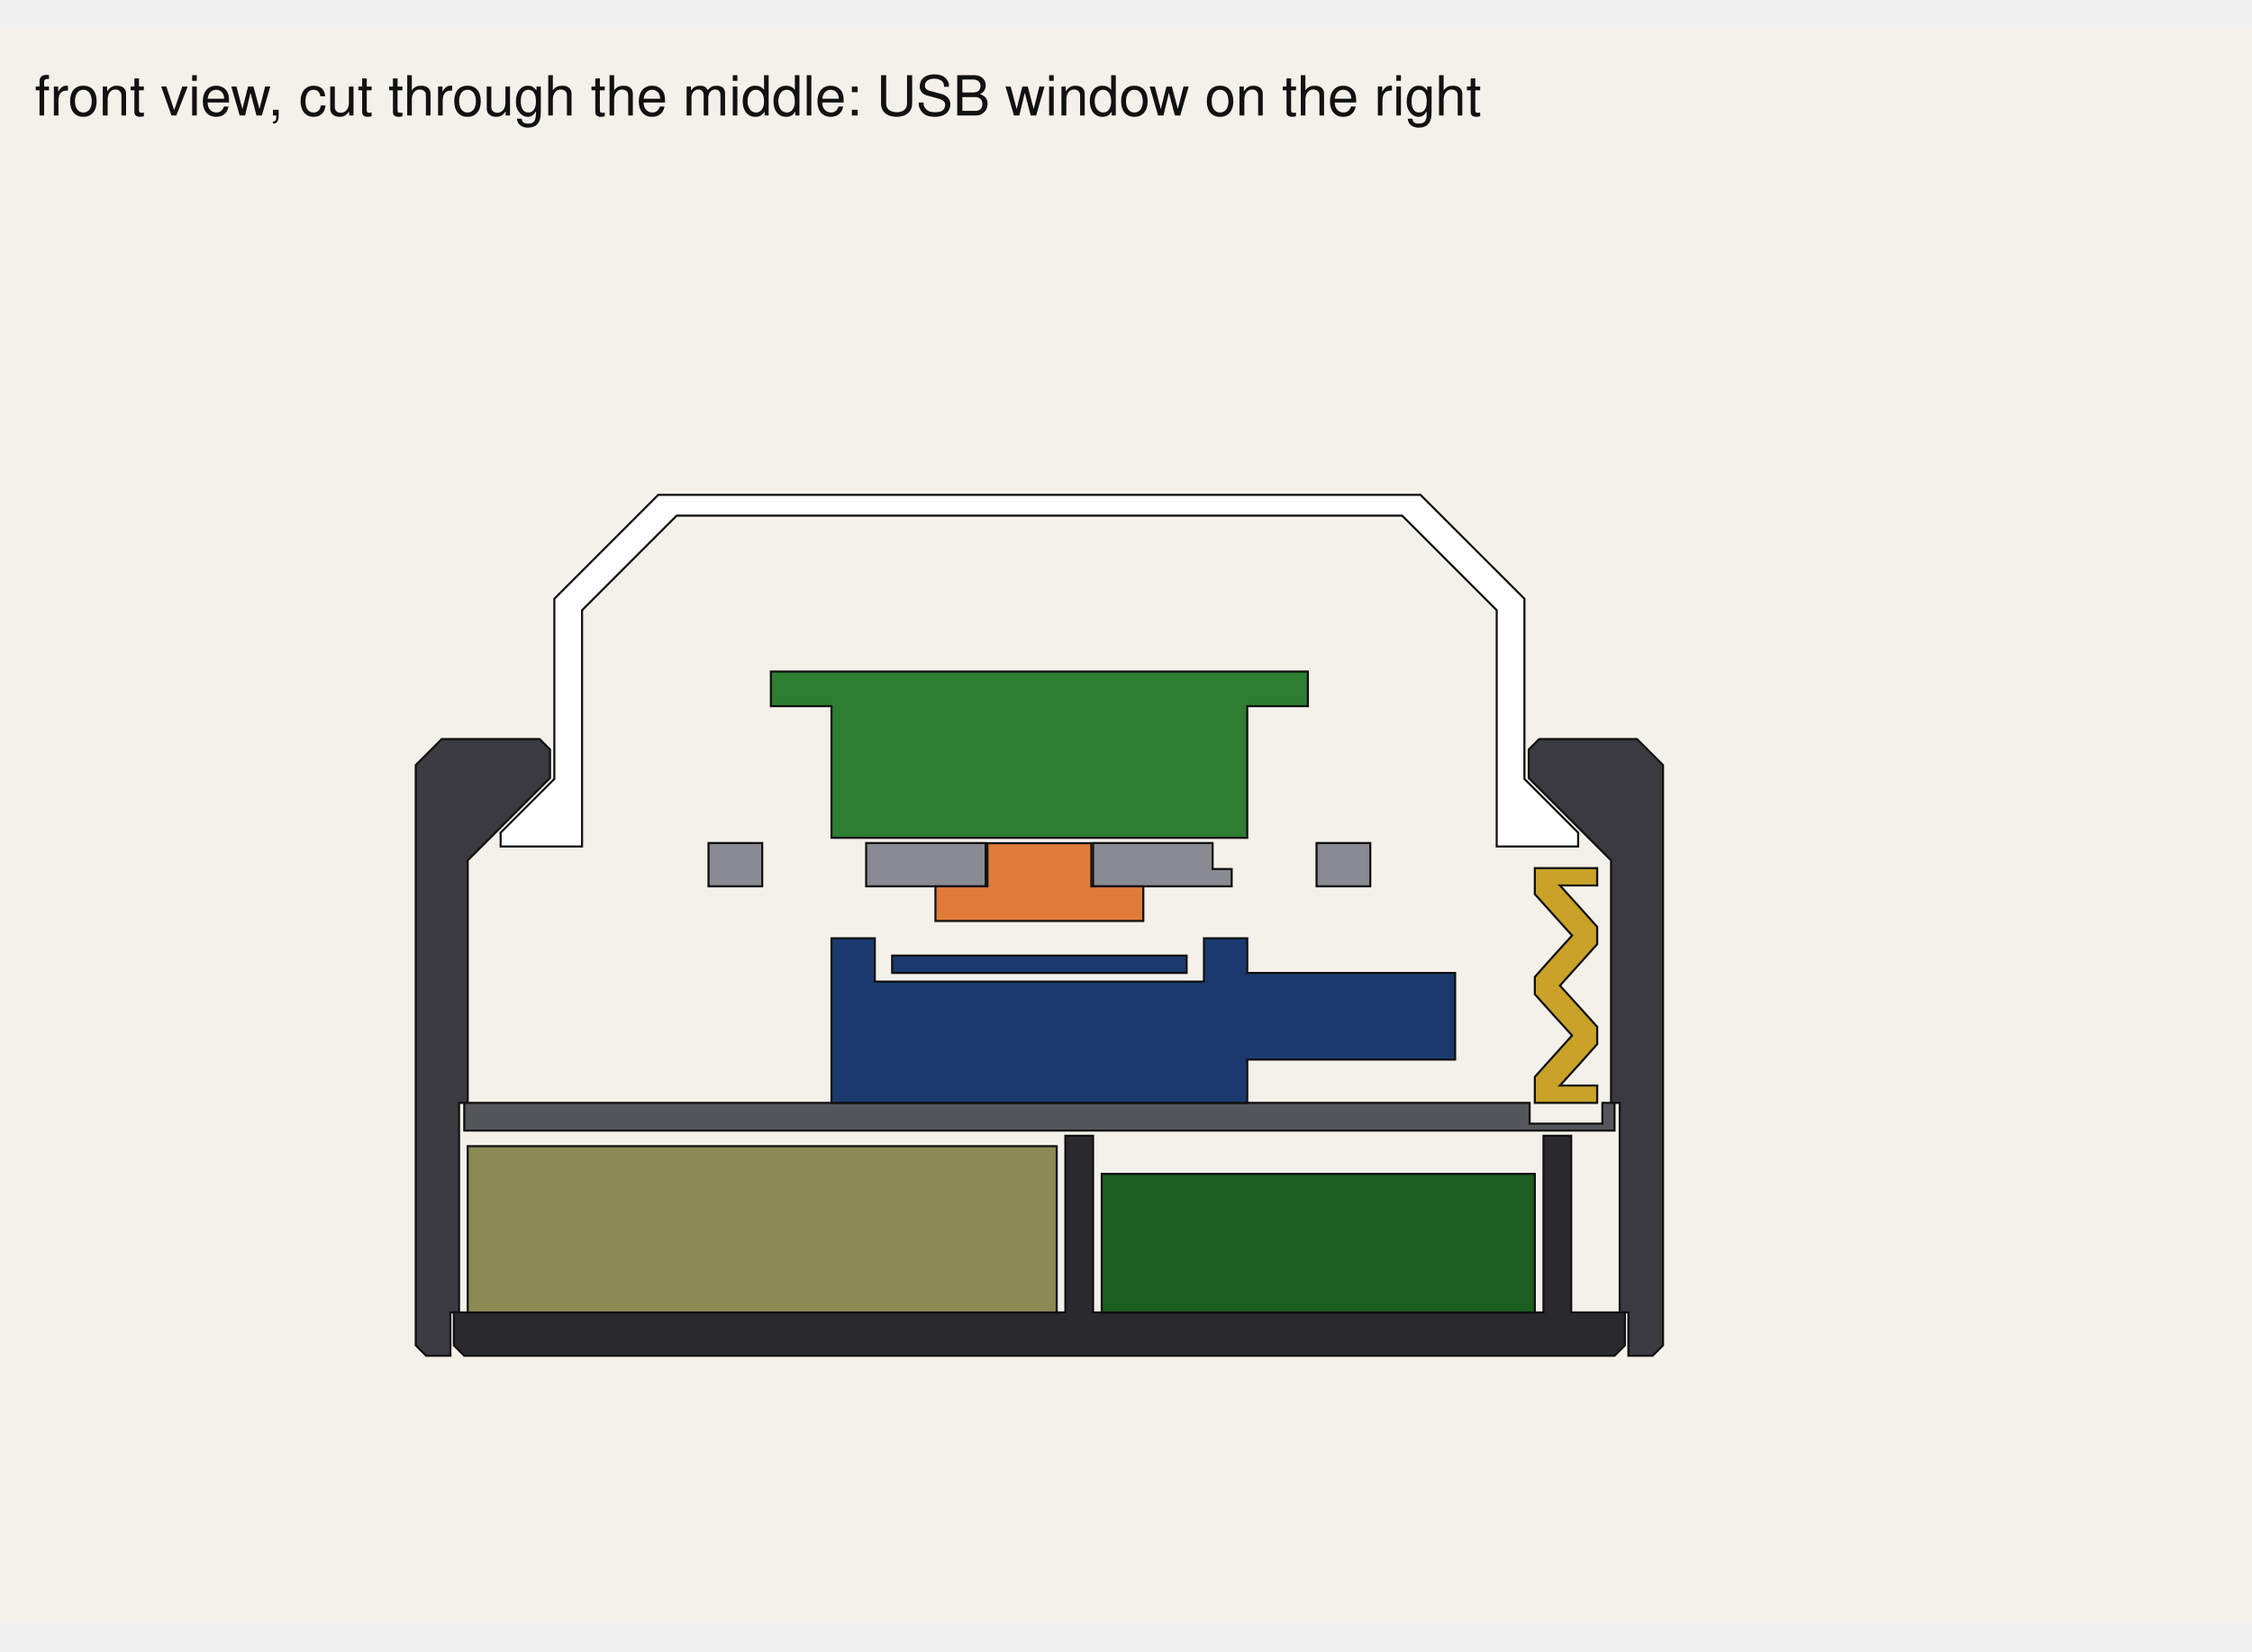
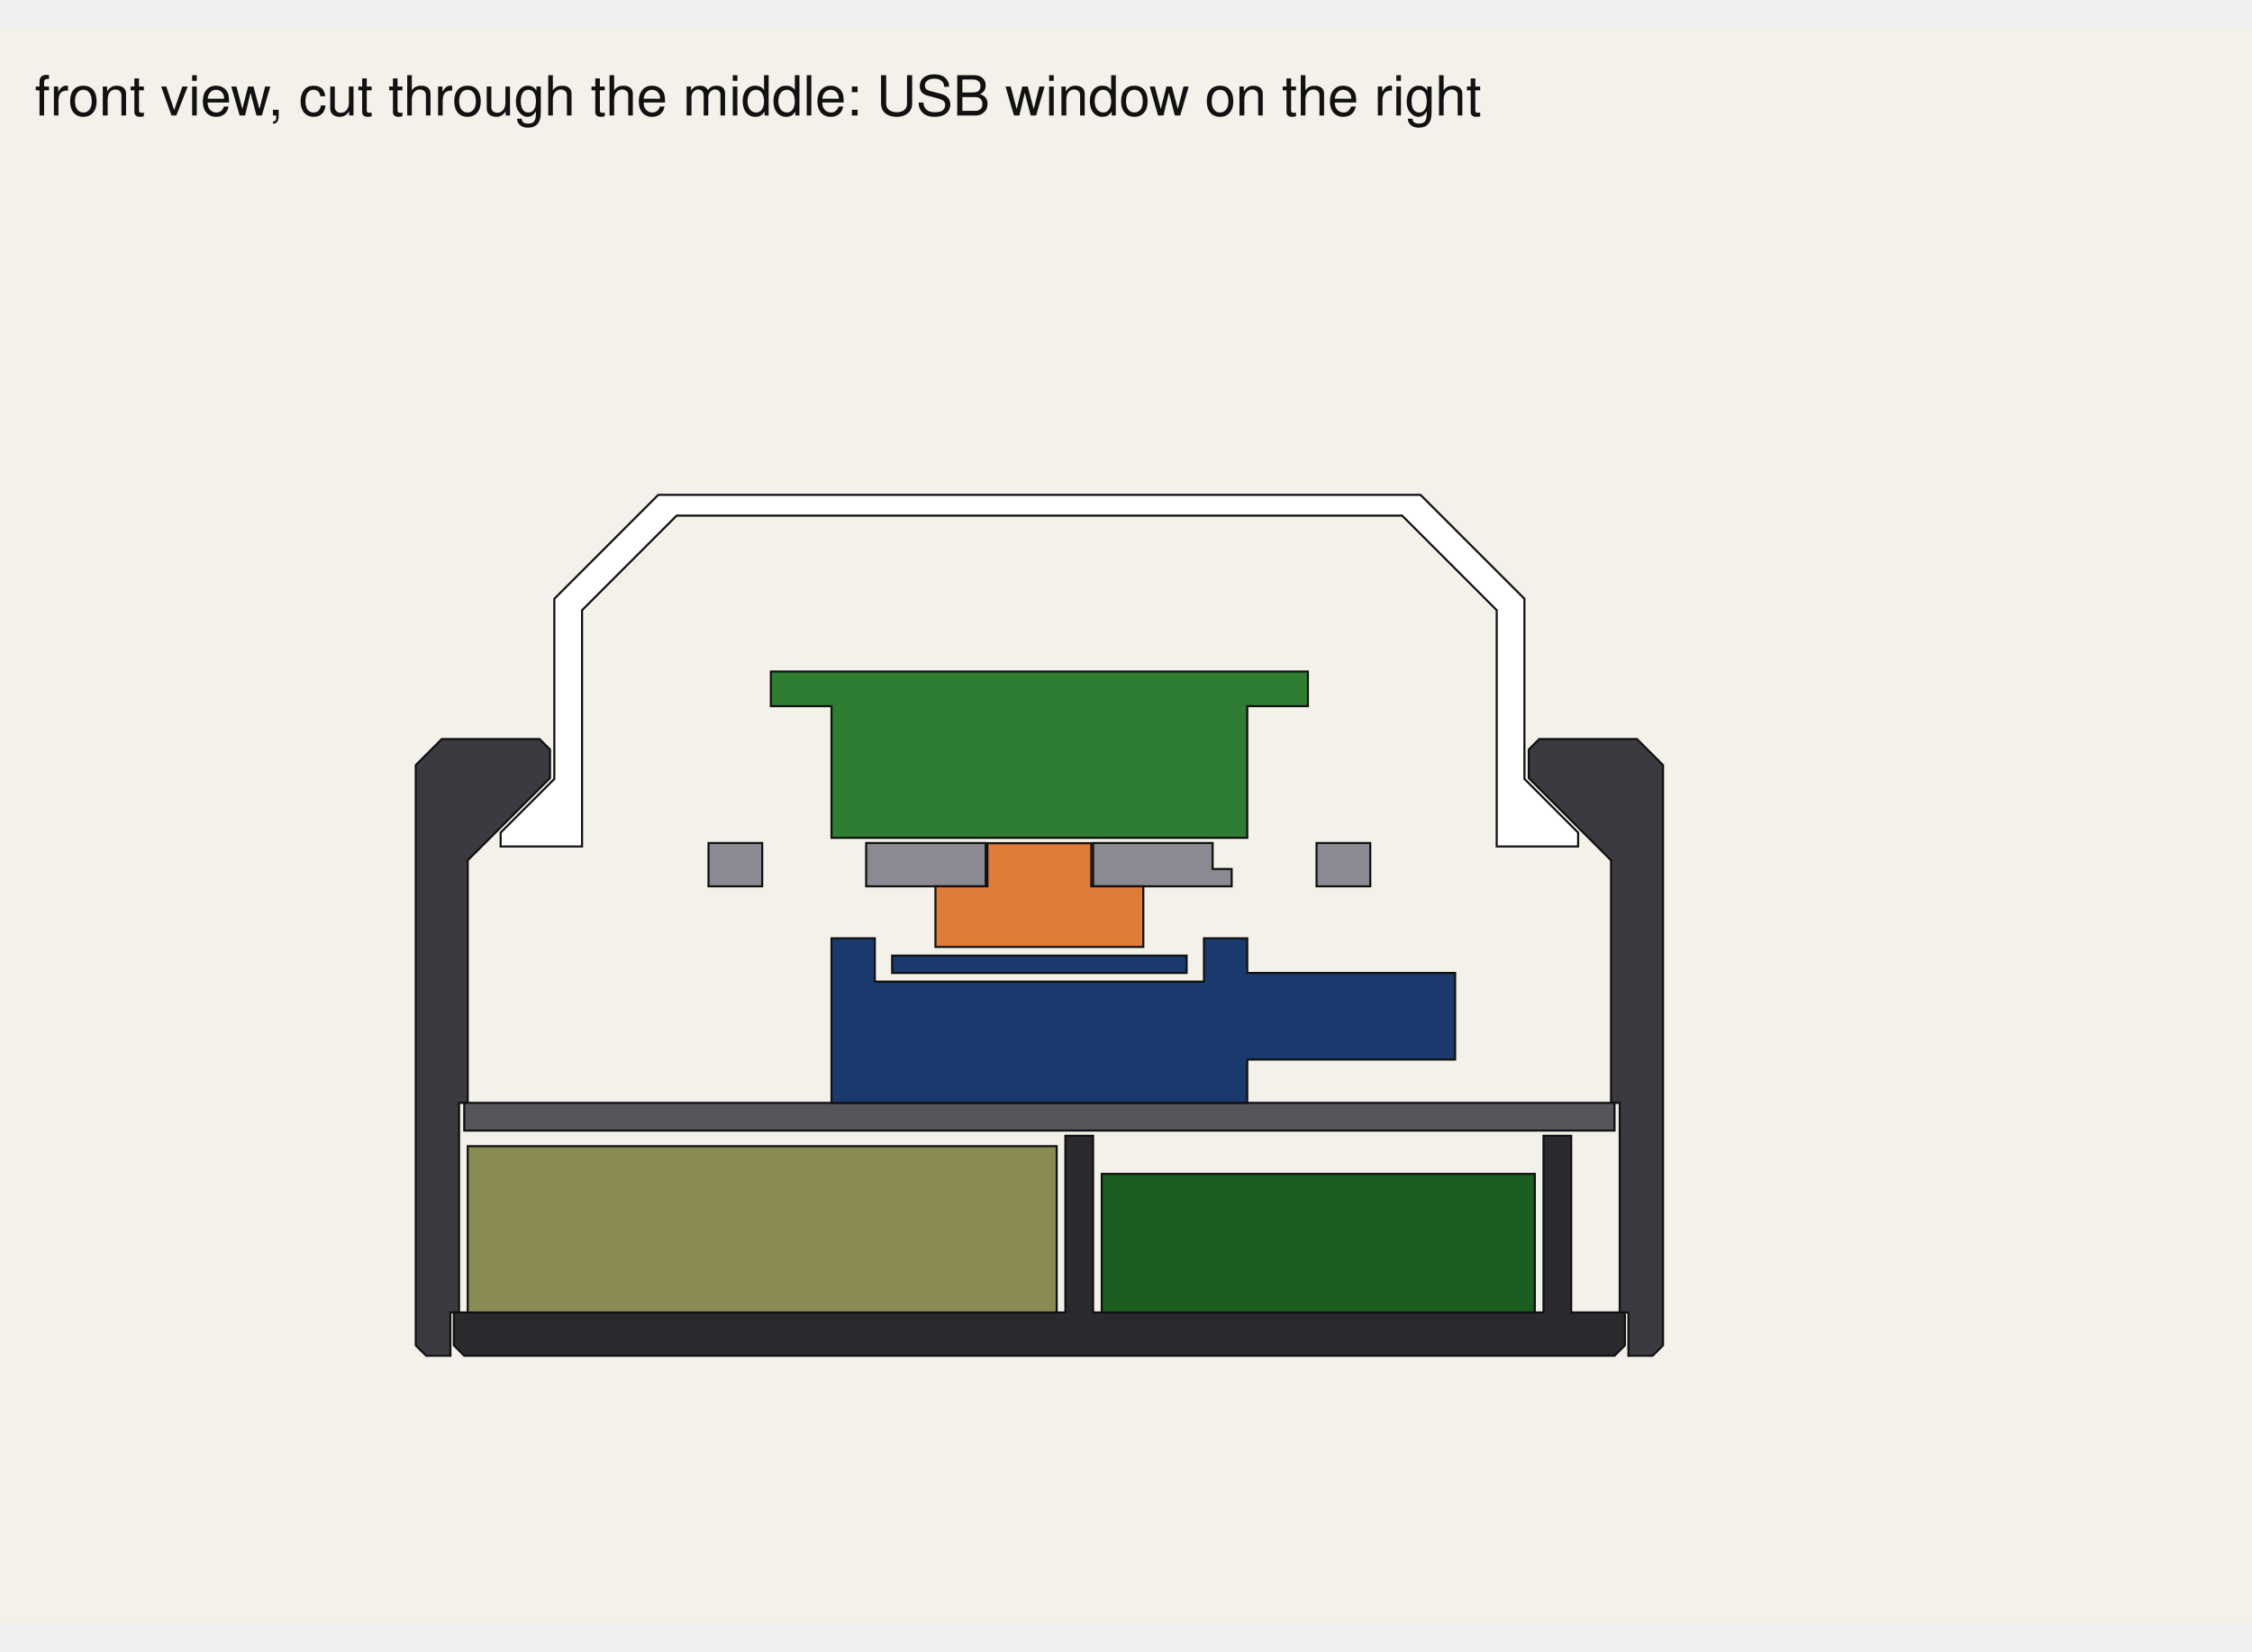
<svg xmlns="http://www.w3.org/2000/svg" viewBox="-60 -62 130 92" width="1320" height="968">
  <rect x="-60" y="-62" width="130" height="92" fill="#f4f1ea" />
  <path d="M-28.25,-20.40 L-28.25,-18.75 L-33.00,-14.00 L-33.00,0.00 L-33.01,0.00 L-33.50,0.00 L-33.50,3.15 L-33.50,6.25 L-33.50,9.10 L-33.50,12.10 L-33.74,12.10 L-33.75,12.10 L-34.00,12.10 L-34.00,13.35 L-34.00,14.60 L-34.70,14.60 L-35.40,14.60 L-35.70,14.30 L-36.00,14.00 L-36.00,-2.75 L-36.00,-19.50 L-35.25,-20.25 L-34.50,-21.00 L-34.33,-21.00 L-33.68,-21.00 L-33.18,-21.00 L-29.06,-21.00 L-29.06,-21.00 L-28.99,-21.00 L-28.85,-21.00 Z M35.25,-20.25 L36.00,-19.50 L36.00,-2.75 L36.00,14.00 L35.70,14.30 L35.40,14.60 L34.70,14.60 L34.00,14.60 L34.00,13.35 L34.00,12.10 L33.75,12.10 L33.74,12.10 L33.50,12.10 L33.50,6.25 L33.50,3.15 L33.50,0.00 L33.01,0.00 L33.00,0.00 L33.00,-14.00 L28.25,-18.75 L28.25,-20.40 L28.85,-21.00 L28.99,-21.00 L29.06,-21.00 L29.06,-21.00 L33.18,-21.00 L33.87,-21.00 L34.50,-21.00 Z" fill="#3a3a40" fill-rule="evenodd" stroke="#111" stroke-width="0.12" />
-   <path d="M28.30,0.60 L28.30,1.20 L30.40,1.20 L32.50,1.20 L32.50,0.60 L32.50,0.00 L32.62,0.00 L32.78,0.00 L33.20,0.00 L33.20,0.85 L33.20,1.60 L32.97,1.60 L32.55,1.60 L32.07,1.60 L31.54,1.60 L30.99,1.60 L5.00,1.60 L4.42,1.60 L3.93,1.60 L3.28,1.60 L0.56,1.60 L-7.41,1.60 L-7.78,1.60 L-8.23,1.60 L-8.74,1.60 L-9.28,1.60 L-26.85,1.60 L-27.22,1.60 L-27.66,1.60 L-28.09,1.60 L-28.56,1.60 L-29.02,1.60 L-29.51,1.60 L-30.00,1.60 L-30.49,1.60 L-30.95,1.60 L-31.37,1.60 L-31.86,1.60 L-32.34,1.60 L-32.78,1.60 L-32.99,1.60 L-33.20,1.60 L-33.20,0.80 L-33.20,0.00 L-32.99,0.00 L-32.55,0.00 L-32.34,0.00 L-31.91,0.00 L-31.44,0.00 L-24.35,0.00 L-24.13,0.00 L-23.89,0.00 L-21.74,0.00 L-20.97,0.00 L-20.26,0.00 L-20.22,0.00 L-20.02,0.00 L-19.82,0.00 L-19.62,0.00 L-19.41,0.00 L-19.21,0.00 L-19.01,0.00 L-18.80,0.00 L-18.59,0.00 L-18.38,0.00 L-18.17,0.00 L-17.95,0.00 L-17.95,0.00 L-16.88,0.00 L-16.08,0.00 L-7.30,0.00 L-7.09,0.00 L-5.96,0.00 L-4.92,0.00 L-4.49,0.00 L-3.53,0.00 L0.00,0.00 L3.53,0.00 L4.49,0.00 L4.92,0.00 L5.96,0.00 L7.09,0.00 L7.30,0.00 L16.08,0.00 L16.88,0.00 L17.95,0.00 L17.95,0.00 L18.17,0.00 L18.38,0.00 L18.59,0.00 L18.80,0.00 L19.01,0.00 L19.21,0.00 L19.41,0.00 L19.62,0.00 L19.82,0.00 L20.02,0.00 L20.22,0.00 L20.26,0.00 L20.97,0.00 L21.74,0.00 L23.99,0.00 L25.83,0.00 L28.30,0.00 Z" fill="#55555c" fill-rule="evenodd" stroke="#111" stroke-width="0.12" />
+   <path d="M33.20,0.85 L33.20,1.60 L32.97,1.60 L32.55,1.60 L32.07,1.60 L31.54,1.60 L30.99,1.60 L5.00,1.60 L4.42,1.60 L3.93,1.60 L3.28,1.60 L0.56,1.60 L-7.41,1.60 L-7.78,1.60 L-8.23,1.60 L-8.74,1.60 L-9.28,1.60 L-26.85,1.60 L-27.22,1.60 L-27.66,1.60 L-28.09,1.60 L-28.56,1.60 L-29.02,1.60 L-29.51,1.60 L-30.00,1.60 L-30.49,1.60 L-30.95,1.60 L-31.37,1.60 L-31.86,1.60 L-32.34,1.60 L-32.78,1.60 L-32.99,1.60 L-33.20,1.60 L-33.20,0.80 L-33.20,0.00 L-32.99,0.00 L-32.55,0.00 L-32.34,0.00 L-31.91,0.00 L-31.44,0.00 L-24.35,0.00 L-24.13,0.00 L-23.89,0.00 L-21.74,0.00 L-20.97,0.00 L-20.26,0.00 L-20.22,0.00 L-20.02,0.00 L-19.82,0.00 L-19.62,0.00 L-19.41,0.00 L-19.21,0.00 L-19.01,0.00 L-18.80,0.00 L-18.59,0.00 L-18.38,0.00 L-18.17,0.00 L-17.95,0.00 L-17.95,0.00 L-16.88,0.00 L-16.08,0.00 L-7.30,0.00 L-7.09,0.00 L-5.96,0.00 L-4.92,0.00 L-4.49,0.00 L-3.53,0.00 L0.00,0.00 L3.53,0.00 L4.49,0.00 L4.92,0.00 L5.96,0.00 L7.09,0.00 L7.30,0.00 L16.08,0.00 L16.88,0.00 L17.95,0.00 L17.95,0.00 L18.17,0.00 L18.38,0.00 L18.59,0.00 L18.80,0.00 L19.01,0.00 L19.21,0.00 L19.41,0.00 L19.62,0.00 L19.82,0.00 L20.02,0.00 L20.22,0.00 L20.26,0.00 L20.97,0.00 L21.74,0.00 L23.99,0.00 L32.55,0.00 L32.78,0.00 L33.20,0.00 Z" fill="#55555c" fill-rule="evenodd" stroke="#111" stroke-width="0.12" />
  <path d="M3.10,4.34 L3.10,12.10 L8.40,12.10 L13.18,12.10 L24.32,12.10 L29.10,12.10 L29.10,10.02 L29.10,1.90 L30.33,1.90 L30.70,1.90 L30.70,4.28 L30.70,12.10 L31.17,12.10 L32.69,12.10 L33.27,12.10 L33.80,12.10 L33.80,12.95 L33.80,13.01 L33.80,13.81 L33.80,13.91 L33.80,14.00 L33.76,14.04 L33.50,14.30 L33.45,14.35 L33.20,14.60 L33.20,14.60 L33.20,14.60 L32.91,14.60 L32.62,14.60 L32.32,14.60 L32.01,14.60 L31.68,14.60 L31.36,14.60 L31.02,14.60 L30.69,14.60 L30.34,14.60 L30.00,14.60 L29.66,14.60 L29.31,14.60 L28.98,14.60 L28.64,14.60 L28.32,14.60 L27.99,14.60 L2.84,14.60 L2.40,14.60 L1.92,14.60 L1.46,14.60 L0.97,14.60 L0.49,14.60 L0.00,14.60 L-0.49,14.60 L-0.97,14.60 L-1.46,14.60 L-1.92,14.60 L-2.40,14.60 L-2.84,14.60 L-26.65,14.60 L-26.78,14.60 L-26.95,14.60 L-27.16,14.60 L-27.41,14.60 L-27.68,14.60 L-27.99,14.60 L-28.32,14.60 L-28.64,14.60 L-28.98,14.60 L-29.31,14.60 L-29.66,14.60 L-30.00,14.60 L-30.34,14.60 L-30.69,14.60 L-31.02,14.60 L-31.36,14.60 L-31.68,14.60 L-32.01,14.60 L-32.32,14.60 L-32.62,14.60 L-32.91,14.60 L-32.91,14.60 L-33.20,14.60 L-33.20,14.60 L-33.45,14.35 L-33.50,14.30 L-33.76,14.04 L-33.80,14.00 L-33.80,13.91 L-33.80,13.81 L-33.80,13.01 L-33.80,12.95 L-33.80,12.10 L-33.27,12.10 L-32.69,12.10 L-32.22,12.10 L-32.19,12.10 L-32.09,12.10 L-31.93,12.10 L-31.73,12.10 L-31.50,12.10 L-31.24,12.10 L-31.00,12.10 L-30.77,12.10 L-28.37,12.10 L-28.12,12.10 L-28.12,12.10 L-28.06,12.10 L-27.95,12.10 L-27.79,12.10 L-27.59,12.10 L-27.37,12.10 L-13.46,12.10 L-13.22,12.10 L-11.75,12.10 L1.50,12.10 L1.50,7.00 L1.50,1.90 L2.28,1.90 L2.30,1.90 L2.67,1.90 L2.72,1.90 L3.10,1.90 Z" fill="#2a2a2e" fill-rule="evenodd" stroke="#111" stroke-width="0.12" />
  <path d="M28.00,-29.10 L28.00,-18.70 L31.10,-15.60 L31.10,-14.80 L26.40,-14.80 L26.40,-28.44 L20.94,-33.90 L0.00,-33.90 L-20.94,-33.90 L-26.40,-28.44 L-26.40,-14.80 L-31.10,-14.80 L-31.10,-15.60 L-28.00,-18.70 L-28.00,-29.10 L-22.00,-35.10 L0.00,-35.10 L22.00,-35.10 Z" fill="#ffffff" fill-rule="evenodd" stroke="#111" stroke-width="0.12" />
  <path d="M-16.00,-12.50 L-16.82,-12.50 L-16.84,-12.50 L-16.87,-12.50 L-16.87,-12.50 L-17.07,-12.50 L-17.27,-12.50 L-17.47,-12.50 L-17.65,-12.50 L-17.83,-12.50 L-17.98,-12.50 L-18.14,-12.50 L-18.28,-12.50 L-18.41,-12.50 L-18.53,-12.50 L-18.64,-12.50 L-18.73,-12.50 L-18.82,-12.50 L-18.89,-12.50 L-18.96,-12.50 L-19.01,-12.50 L-19.05,-12.50 L-19.08,-12.50 L-19.10,-12.50 L-19.10,-15.00 L-19.08,-15.00 L-19.05,-15.00 L-19.01,-15.00 L-18.96,-15.00 L-18.89,-15.00 L-18.82,-15.00 L-18.73,-15.00 L-18.64,-15.00 L-18.53,-15.00 L-18.41,-15.00 L-18.28,-15.00 L-18.14,-15.00 L-17.98,-15.00 L-17.83,-15.00 L-17.65,-15.00 L-17.47,-15.00 L-17.27,-15.00 L-17.07,-15.00 L-16.84,-15.00 L-16.62,-15.00 L-16.38,-15.00 L-16.14,-15.00 L-16.01,-15.00 L-16.00,-15.00 Z M-3.10,-12.50 L-3.90,-12.50 L-4.10,-12.50 L-4.30,-12.50 L-4.50,-12.50 L-4.70,-12.50 L-4.71,-12.50 L-4.91,-12.50 L-5.05,-12.50 L-5.11,-12.50 L-5.32,-12.50 L-5.52,-12.50 L-5.72,-12.50 L-5.93,-12.50 L-6.14,-12.50 L-6.35,-12.50 L-6.57,-12.50 L-6.79,-12.50 L-7.01,-12.50 L-8.45,-12.50 L-8.49,-12.50 L-8.58,-12.50 L-8.70,-12.50 L-8.82,-12.50 L-8.93,-12.50 L-9.04,-12.50 L-9.14,-12.50 L-9.24,-12.50 L-9.33,-12.50 L-9.42,-12.50 L-9.50,-12.50 L-9.57,-12.50 L-9.64,-12.50 L-9.70,-12.50 L-9.76,-12.50 L-9.81,-12.50 L-9.86,-12.50 L-9.89,-12.50 L-9.93,-12.50 L-9.95,-12.50 L-9.98,-12.50 L-9.99,-12.50 L-10.00,-12.50 L-10.00,-15.00 L-9.99,-15.00 L-9.98,-15.00 L-9.95,-15.00 L-9.93,-15.00 L-9.89,-15.00 L-9.86,-15.00 L-9.81,-15.00 L-9.76,-15.00 L-9.70,-15.00 L-9.64,-15.00 L-9.57,-15.00 L-9.50,-15.00 L-9.42,-15.00 L-9.33,-15.00 L-9.24,-15.00 L-9.14,-15.00 L-9.04,-15.00 L-8.93,-15.00 L-8.82,-15.00 L-8.70,-15.00 L-8.58,-15.00 L-8.45,-15.00 L-8.31,-15.00 L-8.18,-15.00 L-8.03,-15.00 L-7.89,-15.00 L-7.73,-15.00 L-7.57,-15.00 L-7.41,-15.00 L-7.24,-15.00 L-7.07,-15.00 L-6.90,-15.00 L-6.72,-15.00 L-6.53,-15.00 L-6.34,-15.00 L-6.15,-15.00 L-5.96,-15.00 L-5.76,-15.00 L-5.56,-15.00 L-5.35,-15.00 L-5.14,-15.00 L-4.93,-15.00 L-4.71,-15.00 L-4.50,-15.00 L-4.28,-15.00 L-4.05,-15.00 L-3.83,-15.00 L-3.60,-15.00 L-3.37,-15.00 L-3.14,-15.00 L-3.10,-15.00 Z M10.00,-13.50 L10.54,-13.50 L10.71,-13.50 L11.04,-13.50 L11.06,-13.50 L11.09,-13.50 L11.10,-13.50 L11.10,-13.46 L11.10,-12.50 L11.03,-12.50 L10.88,-12.50 L9.88,-12.50 L8.92,-12.50 L8.91,-12.50 L8.82,-12.50 L8.70,-12.50 L8.58,-12.50 L8.45,-12.50 L8.31,-12.50 L8.18,-12.50 L8.03,-12.50 L7.89,-12.50 L7.73,-12.50 L7.57,-12.50 L7.41,-12.50 L7.24,-12.50 L7.07,-12.50 L6.90,-12.50 L6.72,-12.50 L6.53,-12.50 L6.34,-12.50 L6.15,-12.50 L5.96,-12.50 L5.76,-12.50 L5.56,-12.50 L5.35,-12.50 L5.14,-12.50 L4.93,-12.50 L4.71,-12.50 L4.50,-12.50 L4.28,-12.50 L4.05,-12.50 L3.83,-12.50 L3.60,-12.50 L3.37,-12.50 L3.14,-12.50 L3.10,-12.50 L3.10,-15.00 L3.14,-15.00 L3.37,-15.00 L3.60,-15.00 L3.83,-15.00 L4.05,-15.00 L4.28,-15.00 L4.50,-15.00 L4.71,-15.00 L4.93,-15.00 L5.14,-15.00 L5.35,-15.00 L5.56,-15.00 L5.76,-15.00 L5.96,-15.00 L6.15,-15.00 L6.34,-15.00 L6.53,-15.00 L6.72,-15.00 L6.90,-15.00 L7.07,-15.00 L7.24,-15.00 L7.41,-15.00 L7.57,-15.00 L7.73,-15.00 L7.89,-15.00 L8.03,-15.00 L8.18,-15.00 L8.31,-15.00 L8.45,-15.00 L8.58,-15.00 L8.70,-15.00 L8.82,-15.00 L8.93,-15.00 L9.04,-15.00 L9.14,-15.00 L9.24,-15.00 L9.33,-15.00 L9.42,-15.00 L9.50,-15.00 L9.57,-15.00 L9.64,-15.00 L9.70,-15.00 L9.76,-15.00 L9.81,-15.00 L9.86,-15.00 L9.89,-15.00 L9.93,-15.00 L9.95,-15.00 L9.98,-15.00 L9.99,-15.00 L10.00,-15.00 Z M19.10,-12.50 L19.08,-12.50 L19.05,-12.50 L19.01,-12.50 L18.96,-12.50 L18.89,-12.50 L18.82,-12.50 L18.73,-12.50 L18.64,-12.50 L18.53,-12.50 L18.41,-12.50 L18.28,-12.50 L18.14,-12.50 L17.98,-12.50 L17.83,-12.50 L17.65,-12.50 L17.47,-12.50 L17.27,-12.50 L17.07,-12.50 L16.84,-12.50 L16.62,-12.50 L16.38,-12.50 L16.14,-12.50 L16.00,-12.50 L16.00,-15.00 L16.01,-15.00 L16.14,-15.00 L16.38,-15.00 L16.62,-15.00 L16.84,-15.00 L17.07,-15.00 L17.27,-15.00 L17.47,-15.00 L17.65,-15.00 L17.83,-15.00 L17.98,-15.00 L18.14,-15.00 L18.28,-15.00 L18.41,-15.00 L18.53,-15.00 L18.64,-15.00 L18.73,-15.00 L18.82,-15.00 L18.89,-15.00 L18.96,-15.00 L19.01,-15.00 L19.05,-15.00 L19.08,-15.00 L19.10,-15.00 Z" fill="#8a8a92" fill-rule="evenodd" stroke="#111" stroke-width="0.12" />
-   <path d="M3.00,-12.50 L3.34,-12.50 L3.65,-12.50 L3.96,-12.50 L4.24,-12.50 L4.52,-12.50 L4.76,-12.50 L5.00,-12.50 L5.20,-12.50 L5.39,-12.50 L5.54,-12.50 L5.69,-12.50 L5.80,-12.50 L5.90,-12.50 L5.95,-12.50 L6.00,-12.50 L6.00,-10.50 L5.95,-10.50 L5.90,-10.50 L5.80,-10.50 L5.69,-10.50 L5.54,-10.50 L5.39,-10.50 L5.20,-10.50 L5.00,-10.50 L4.76,-10.50 L4.52,-10.50 L4.24,-10.50 L3.96,-10.50 L3.65,-10.50 L3.34,-10.50 L3.00,-10.50 L2.66,-10.50 L2.30,-10.50 L1.79,-10.50 L1.70,-10.50 L1.55,-10.50 L1.37,-10.50 L1.24,-10.50 L1.17,-10.50 L0.93,-10.50 L0.89,-10.50 L0.78,-10.50 L0.39,-10.50 L0.00,-10.50 L-0.39,-10.50 L-0.53,-10.50 L-0.68,-10.50 L-0.78,-10.50 L-0.93,-10.50 L-1.17,-10.50 L-1.24,-10.50 L-1.70,-10.50 L-2.30,-10.50 L-2.66,-10.50 L-3.00,-10.50 L-3.34,-10.50 L-3.65,-10.50 L-3.96,-10.50 L-4.24,-10.50 L-4.52,-10.50 L-4.76,-10.50 L-5.00,-10.50 L-5.20,-10.50 L-5.39,-10.50 L-5.54,-10.50 L-5.69,-10.50 L-5.80,-10.50 L-5.90,-10.50 L-5.95,-10.50 L-6.00,-10.50 L-6.00,-12.50 L-5.95,-12.50 L-5.90,-12.50 L-5.80,-12.50 L-5.69,-12.50 L-5.54,-12.50 L-5.39,-12.50 L-5.20,-12.50 L-5.00,-12.50 L-4.76,-12.50 L-4.52,-12.50 L-4.24,-12.50 L-3.96,-12.50 L-3.65,-12.50 L-3.34,-12.50 L-3.00,-12.50 L-3.00,-14.99 L-2.94,-14.99 L-2.88,-14.99 L-2.77,-14.99 L-2.66,-14.99 L-2.49,-14.99 L-2.33,-14.99 L-2.12,-14.99 L-1.91,-14.99 L-1.67,-14.99 L-1.42,-14.99 L-1.15,-14.99 L-0.88,-14.99 L-0.59,-14.99 L-0.30,-14.99 L0.00,-14.99 L0.30,-14.99 L0.59,-14.99 L0.88,-14.99 L1.15,-14.99 L1.42,-14.99 L1.67,-14.99 L1.91,-14.99 L2.12,-14.99 L2.33,-14.99 L2.49,-14.99 L2.66,-14.99 L2.77,-14.99 L2.88,-14.99 L2.94,-14.99 L3.00,-14.99 Z" fill="#e07b39" fill-rule="evenodd" stroke="#111" stroke-width="0.12" />
+   <path d="M3.00,-12.50 L3.34,-12.50 L3.65,-12.50 L3.96,-12.50 L4.24,-12.50 L4.52,-12.50 L4.76,-12.50 L5.00,-12.50 L5.20,-12.50 L5.39,-12.50 L5.54,-12.50 L5.69,-12.50 L5.80,-12.50 L5.90,-12.50 L5.95,-12.50 L6.00,-12.50 L6.00,-9.00 L5.95,-9.00 L5.90,-9.00 L5.80,-9.00 L5.69,-9.00 L5.54,-9.00 L5.39,-9.00 L5.20,-9.00 L5.00,-9.00 L4.76,-9.00 L4.52,-9.00 L4.24,-9.00 L3.96,-9.00 L3.65,-9.00 L3.34,-9.00 L3.00,-9.00 L2.66,-9.00 L2.30,-9.00 L1.79,-9.00 L1.70,-9.00 L1.55,-9.00 L1.37,-9.00 L1.24,-9.00 L1.17,-9.00 L0.93,-9.00 L0.89,-9.00 L0.78,-9.00 L0.39,-9.00 L0.00,-9.00 L-0.39,-9.00 L-0.53,-9.00 L-0.68,-9.00 L-0.78,-9.00 L-0.93,-9.00 L-1.17,-9.00 L-1.24,-9.00 L-1.70,-9.00 L-2.30,-9.00 L-2.66,-9.00 L-3.00,-9.00 L-3.34,-9.00 L-3.65,-9.00 L-3.96,-9.00 L-4.24,-9.00 L-4.52,-9.00 L-4.76,-9.00 L-5.00,-9.00 L-5.20,-9.00 L-5.39,-9.00 L-5.54,-9.00 L-5.69,-9.00 L-5.80,-9.00 L-5.90,-9.00 L-5.95,-9.00 L-6.00,-9.00 L-6.00,-12.50 L-5.95,-12.50 L-5.90,-12.50 L-5.80,-12.50 L-5.69,-12.50 L-5.54,-12.50 L-5.39,-12.50 L-5.20,-12.50 L-5.00,-12.50 L-4.76,-12.50 L-4.52,-12.50 L-4.24,-12.50 L-3.96,-12.50 L-3.65,-12.50 L-3.34,-12.50 L-3.00,-12.50 L-3.00,-14.99 L-2.94,-14.99 L-2.88,-14.99 L-2.77,-14.99 L-2.66,-14.99 L-2.49,-14.99 L-2.33,-14.99 L-2.12,-14.99 L-1.91,-14.99 L-1.67,-14.99 L-1.42,-14.99 L-1.15,-14.99 L-0.88,-14.99 L-0.59,-14.99 L-0.30,-14.99 L0.00,-14.99 L0.30,-14.99 L0.59,-14.99 L0.88,-14.99 L1.15,-14.99 L1.42,-14.99 L1.67,-14.99 L1.91,-14.99 L2.12,-14.99 L2.33,-14.99 L2.49,-14.99 L2.66,-14.99 L2.77,-14.99 L2.88,-14.99 L2.94,-14.99 L3.00,-14.99 Z" fill="#e07b39" fill-rule="evenodd" stroke="#111" stroke-width="0.12" />
  <path d="M15.50,-23.90 L15.50,-22.90 L13.93,-22.90 L12.00,-22.90 L12.00,-19.11 L12.00,-19.10 L12.00,-15.30 L0.00,-15.30 L-12.00,-15.30 L-12.00,-19.10 L-12.00,-19.11 L-12.00,-22.90 L-13.93,-22.90 L-15.50,-22.90 L-15.50,-23.90 L-15.50,-24.90 L-10.33,-24.90 L0.00,-24.90 L10.33,-24.90 L15.50,-24.90 Z" fill="#2e7d32" fill-rule="evenodd" stroke="#111" stroke-width="0.12" />
  <path d="M-9.50,-8.25 L-9.50,-7.00 L0.00,-7.00 L9.50,-7.00 L9.50,-8.25 L9.50,-9.50 L10.60,-9.50 L12.00,-9.50 L12.00,-8.00 L12.00,-7.50 L18.00,-7.50 L24.00,-7.50 L24.00,-5.00 L24.00,-2.50 L18.00,-2.50 L12.00,-2.50 L12.00,-1.88 L12.00,0.00 L0.00,0.00 L-12.00,0.00 L-12.00,-4.75 L-12.00,-9.50 L-10.60,-9.50 L-9.50,-9.50 Z M8.50,-8.00 L8.50,-7.50 L0.00,-7.50 L-8.50,-7.50 L-8.50,-8.00 L-8.50,-8.50 L0.00,-8.50 L8.50,-8.50 Z" fill="#1a3a6e" fill-rule="evenodd" stroke="#111" stroke-width="0.12" />
  <path d="M1.00,7.30 L1.00,12.10 L-16.00,12.10 L-33.00,12.10 L-33.00,7.30 L-33.00,2.50 L-16.00,2.50 L1.00,2.50 Z" fill="#8a8a55" fill-rule="evenodd" stroke="#111" stroke-width="0.12" />
  <path d="M28.60,5.66 L28.60,12.10 L23.72,12.10 L3.60,12.10 L3.60,10.54 L3.60,4.10 L8.83,4.10 L18.49,4.10 L23.72,4.10 L28.60,4.10 Z" fill="#1b5e20" fill-rule="evenodd" stroke="#111" stroke-width="0.12" />
-   <path d="M32.20,-13.05 L32.20,-12.55 L31.13,-12.55 L30.05,-12.55 L31.13,-11.36 L32.20,-10.16 L32.20,-9.91 L32.20,-9.66 L32.20,-9.41 L32.20,-9.16 L31.13,-7.97 L30.05,-6.77 L31.13,-5.58 L32.20,-4.39 L32.20,-4.14 L32.20,-3.89 L32.20,-3.64 L32.20,-3.39 L31.13,-2.19 L30.05,-1.00 L31.13,-1.00 L32.20,-1.00 L32.20,-0.50 L32.20,0.00 L30.40,0.00 L28.60,0.00 L28.60,-0.25 L28.60,-0.50 L28.60,-0.75 L28.60,-1.00 L28.60,-1.25 L28.60,-1.50 L29.67,-2.69 L30.75,-3.89 L29.67,-5.08 L28.60,-6.27 L28.60,-6.77 L28.60,-7.27 L29.67,-8.47 L30.75,-9.66 L29.67,-10.86 L28.60,-12.05 L28.60,-12.55 L28.60,-13.05 L28.60,-13.30 L28.60,-13.55 L30.40,-13.55 L32.20,-13.55 Z" fill="#c9a227" fill-rule="evenodd" stroke="#111" stroke-width="0.12" />
  <text x="-58" y="-57" font-family="Helvetica" font-size="3.2" fill="#111">front view, cut through the middle: USB window on the right</text>
</svg>
